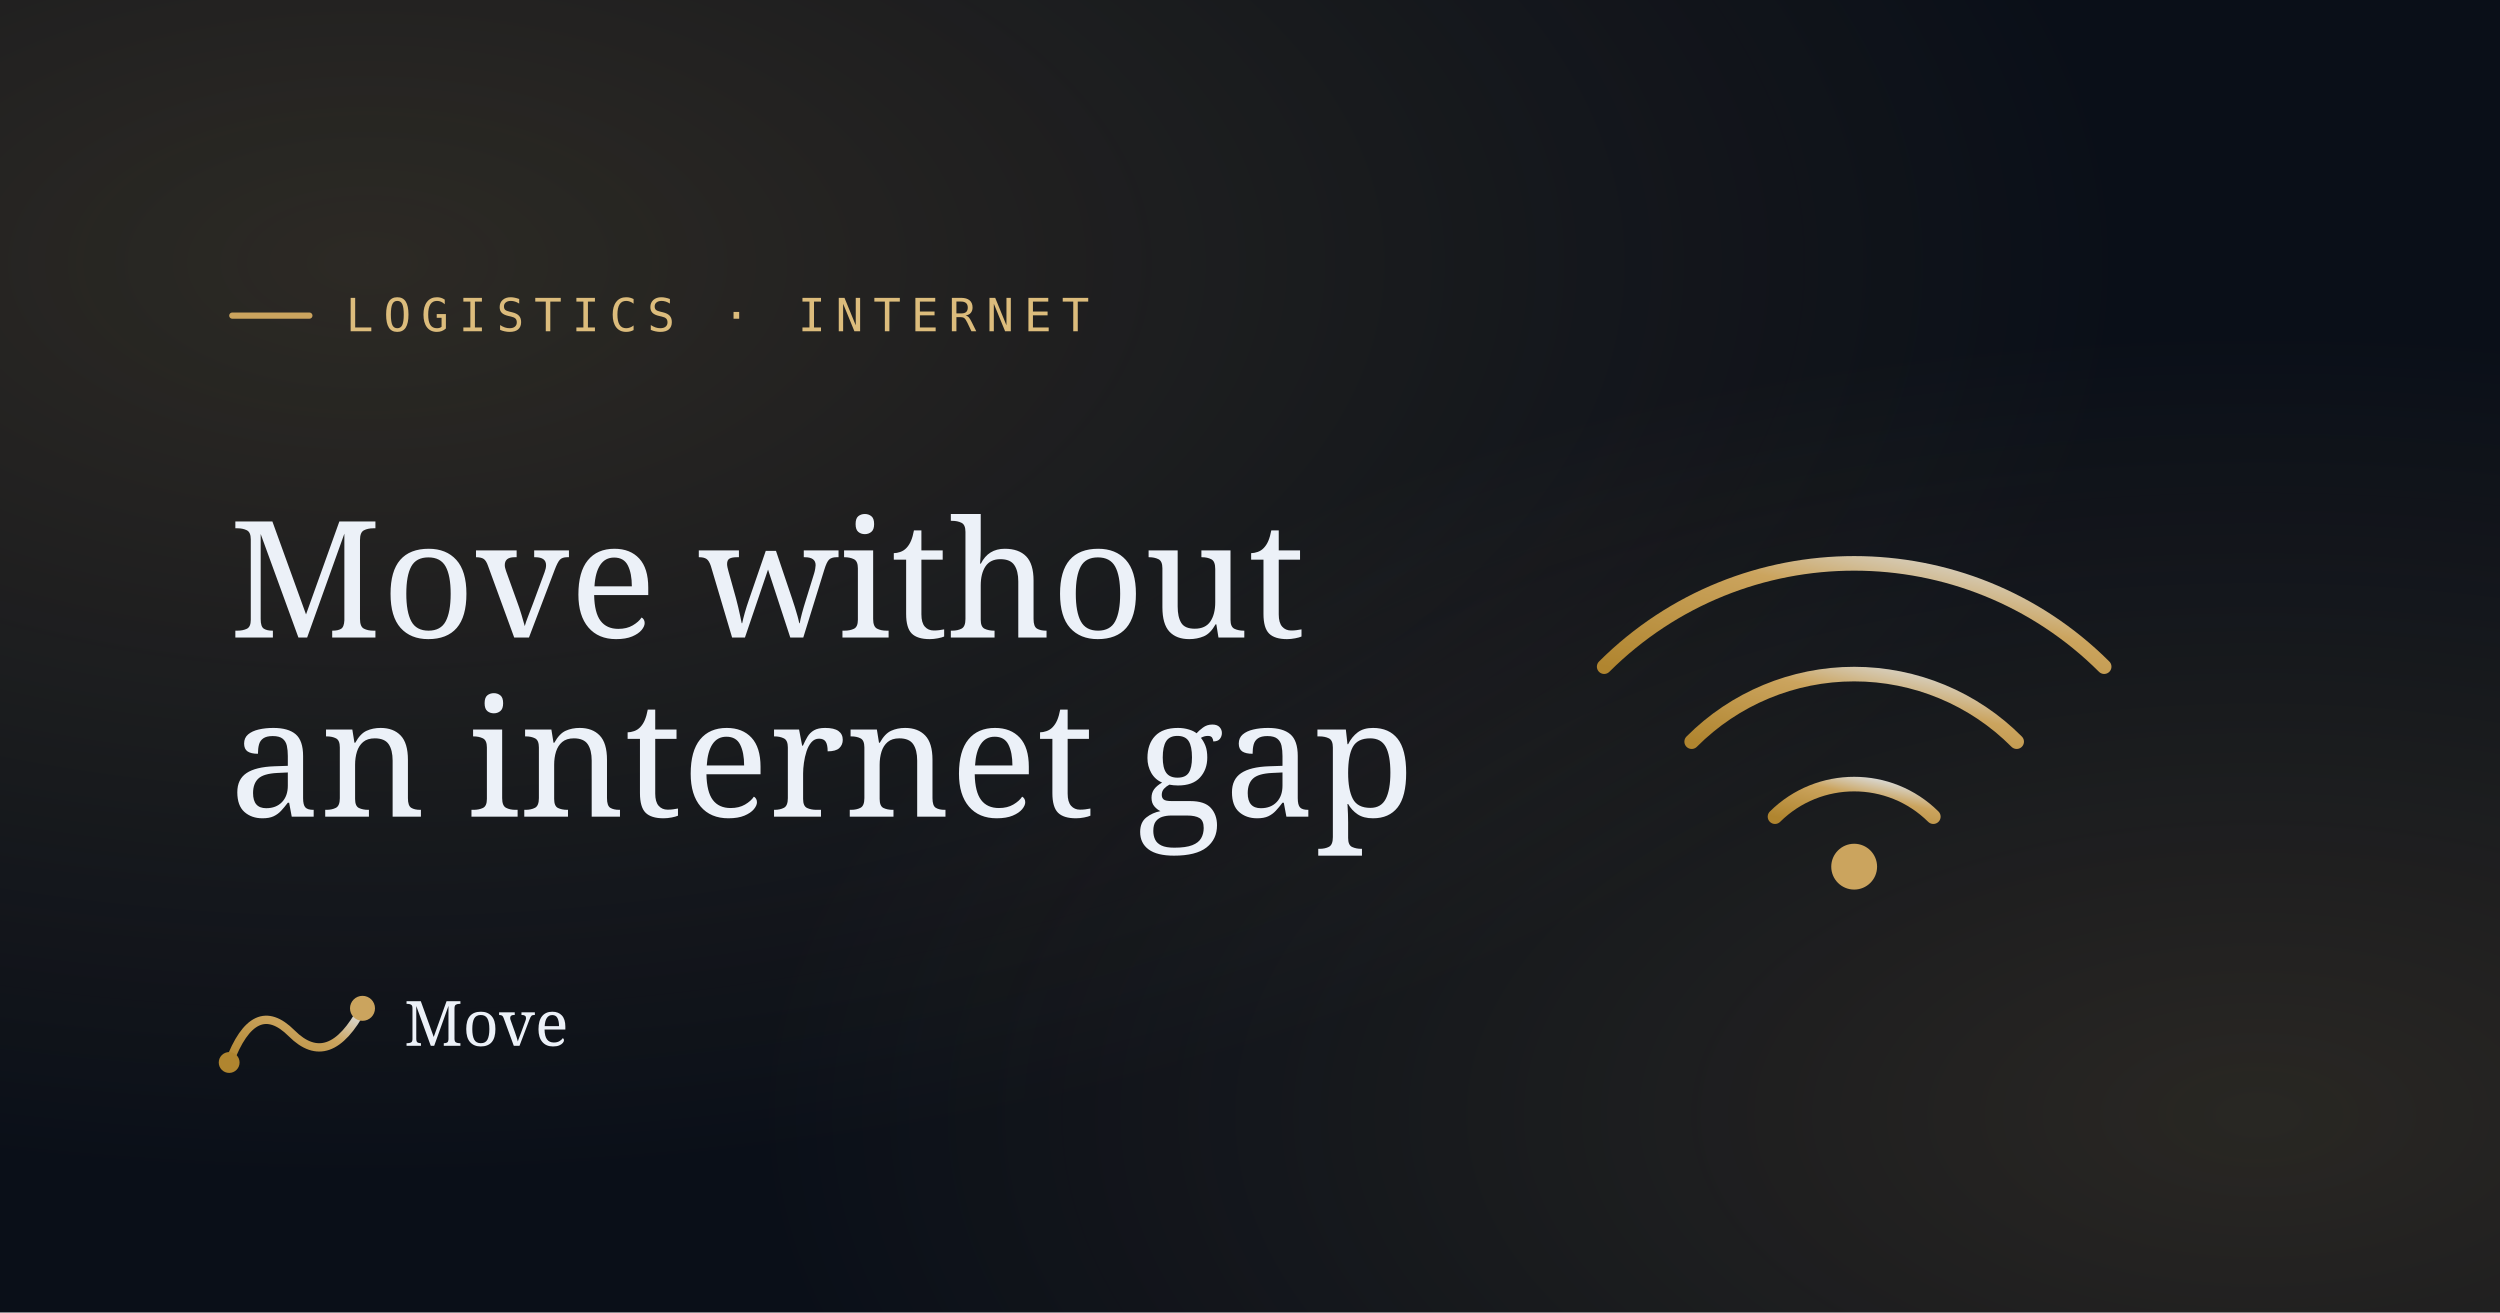
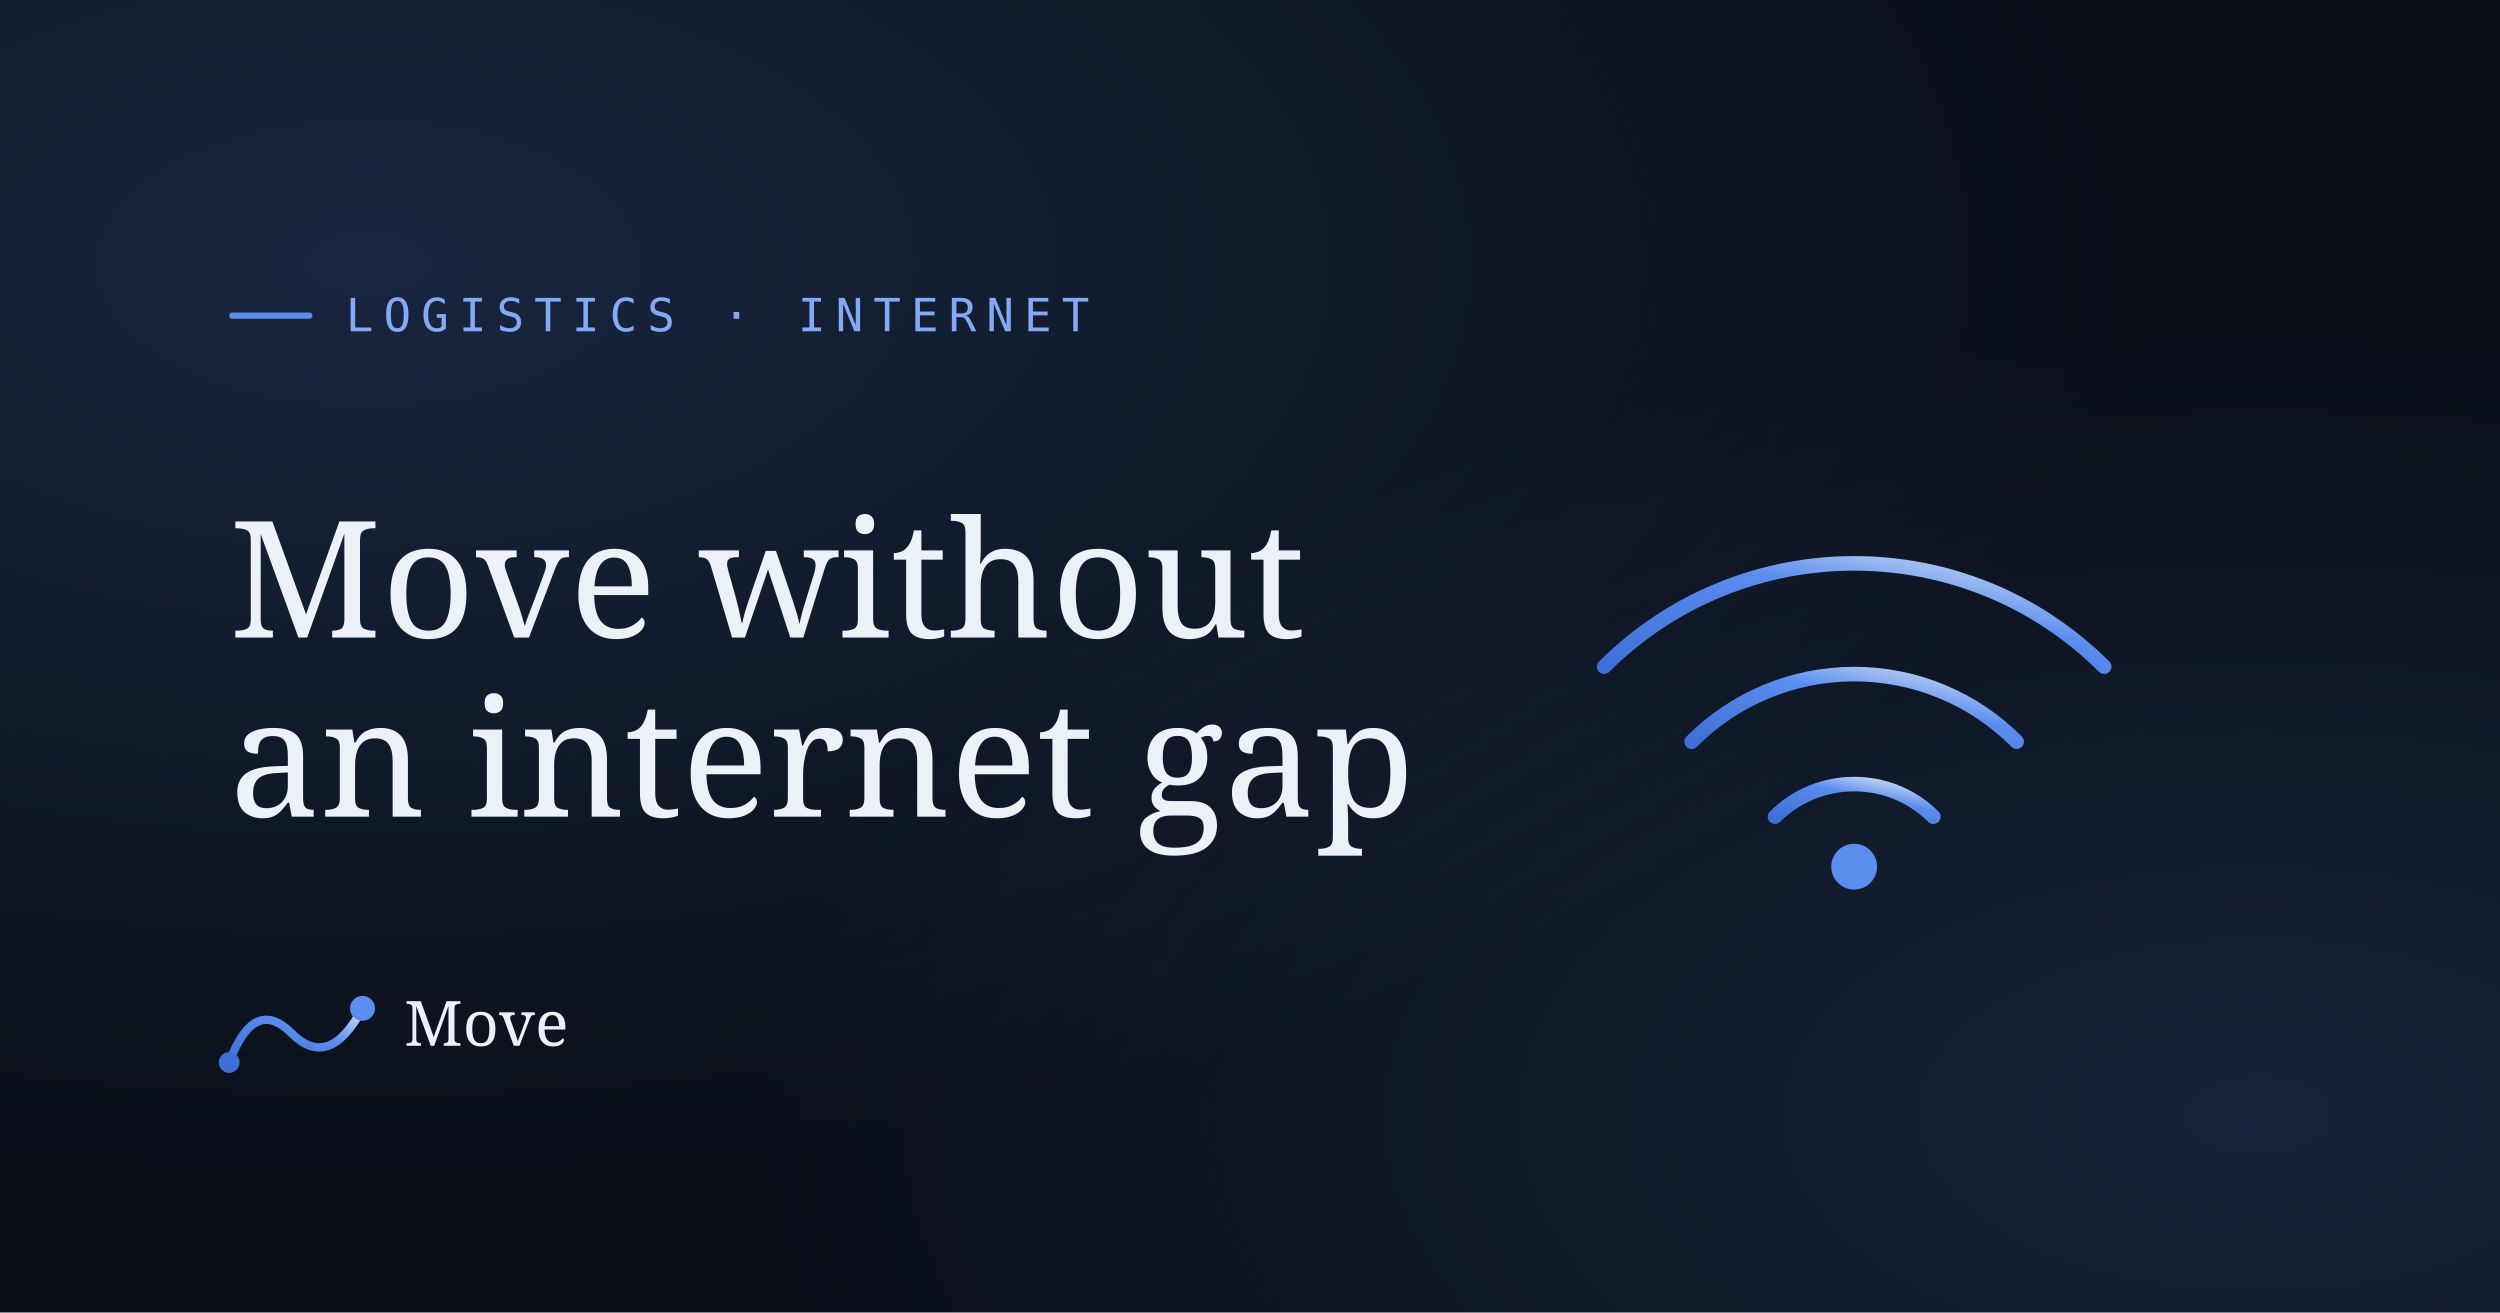
<svg xmlns="http://www.w3.org/2000/svg" viewBox="0 0 1200 630" fill="none" role="img" aria-label="Avoiding an internet gap when you move">
  <defs>
    <linearGradient id="flow" x1="0" y1="1" x2="1" y2="0">
-       <stop offset="0%" stop-color="#B0852F" />
-       <stop offset="60%" stop-color="#CBA45E" />
+       <stop offset="0%" stop-color="#3D6FD6" />
+       <stop offset="60%" stop-color="#5B8DEF" />
      <stop offset="100%" stop-color="#DDE7F5" />
    </linearGradient>
    <radialGradient id="tr" cx="0.15" cy="0.2" r="0.7">
-       <stop offset="0%" stop-color="#CBA45E" stop-opacity="0.18" />
-       <stop offset="100%" stop-color="#CBA45E" stop-opacity="0" />
+       <stop offset="0%" stop-color="#5B8DEF" stop-opacity="0.18" />
+       <stop offset="100%" stop-color="#5B8DEF" stop-opacity="0" />
    </radialGradient>
    <radialGradient id="br" cx="0.9" cy="0.85" r="0.6">
-       <stop offset="0%" stop-color="#CBA45E" stop-opacity="0.16" />
-       <stop offset="100%" stop-color="#CBA45E" stop-opacity="0" />
+       <stop offset="0%" stop-color="#5B8DEF" stop-opacity="0.16" />
+       <stop offset="100%" stop-color="#5B8DEF" stop-opacity="0" />
    </radialGradient>
  </defs>
  <rect width="1200" height="630" fill="#0A0F18" />
  <rect width="1200" height="630" fill="url(#tr)" />
  <rect width="1200" height="630" fill="url(#br)" />
-   <rect x="110" y="150" width="40" height="3" rx="1.5" fill="#CBA45E" />
-   <text x="166" y="159" font-family="'Geist Mono', ui-monospace, monospace" font-size="22" letter-spacing="0.22em" fill="#DCBC7C">LOGISTICS · INTERNET</text>
+   <rect x="110" y="150" width="40" height="3" rx="1.5" fill="#5B8DEF" />
+   <text x="166" y="159" font-family="'Geist Mono', ui-monospace, monospace" font-size="22" letter-spacing="0.22em" fill="#83AAF5">LOGISTICS · INTERNET</text>
  <text x="110" y="306" font-family="Playfair Display, Didot, Georgia, serif" font-size="78" font-weight="500" fill="#ECF1F8" letter-spacing="0">Move without</text>
  <text x="110" y="392" font-family="Playfair Display, Didot, Georgia, serif" font-size="78" font-weight="500" fill="#ECF1F8" letter-spacing="0">an internet gap</text>
  <g transform="translate(890,300)" stroke="url(#flow)" stroke-width="7" stroke-linecap="round" fill="none">
    <path d="M-120 20 A 170 170 0 0 1 120 20" />
    <path d="M-78 56 A 110 110 0 0 1 78 56" />
    <path d="M-38 92 A 54 54 0 0 1 38 92" />
  </g>
-   <circle cx="890" cy="416" r="11" fill="#CBA45E" />
+   <circle cx="890" cy="416" r="11" fill="#5B8DEF" />
  <g transform="translate(110,470)">
    <path d="M0 40 Q 12 8, 30 26 T 64 14" stroke="url(#flow)" stroke-width="4" fill="none" stroke-linecap="round" />
-     <circle cx="0" cy="40" r="5" fill="#B0852F" />
-     <circle cx="64" cy="14" r="6" fill="#CBA45E" />
+     <circle cx="0" cy="40" r="5" fill="#3D6FD6" />
+     <circle cx="64" cy="14" r="6" fill="#5B8DEF" />
    <text x="84" y="32" font-family="Playfair Display, Didot, Georgia, serif" font-size="30" fill="#ECF1F8">Move</text>
  </g>
</svg>
